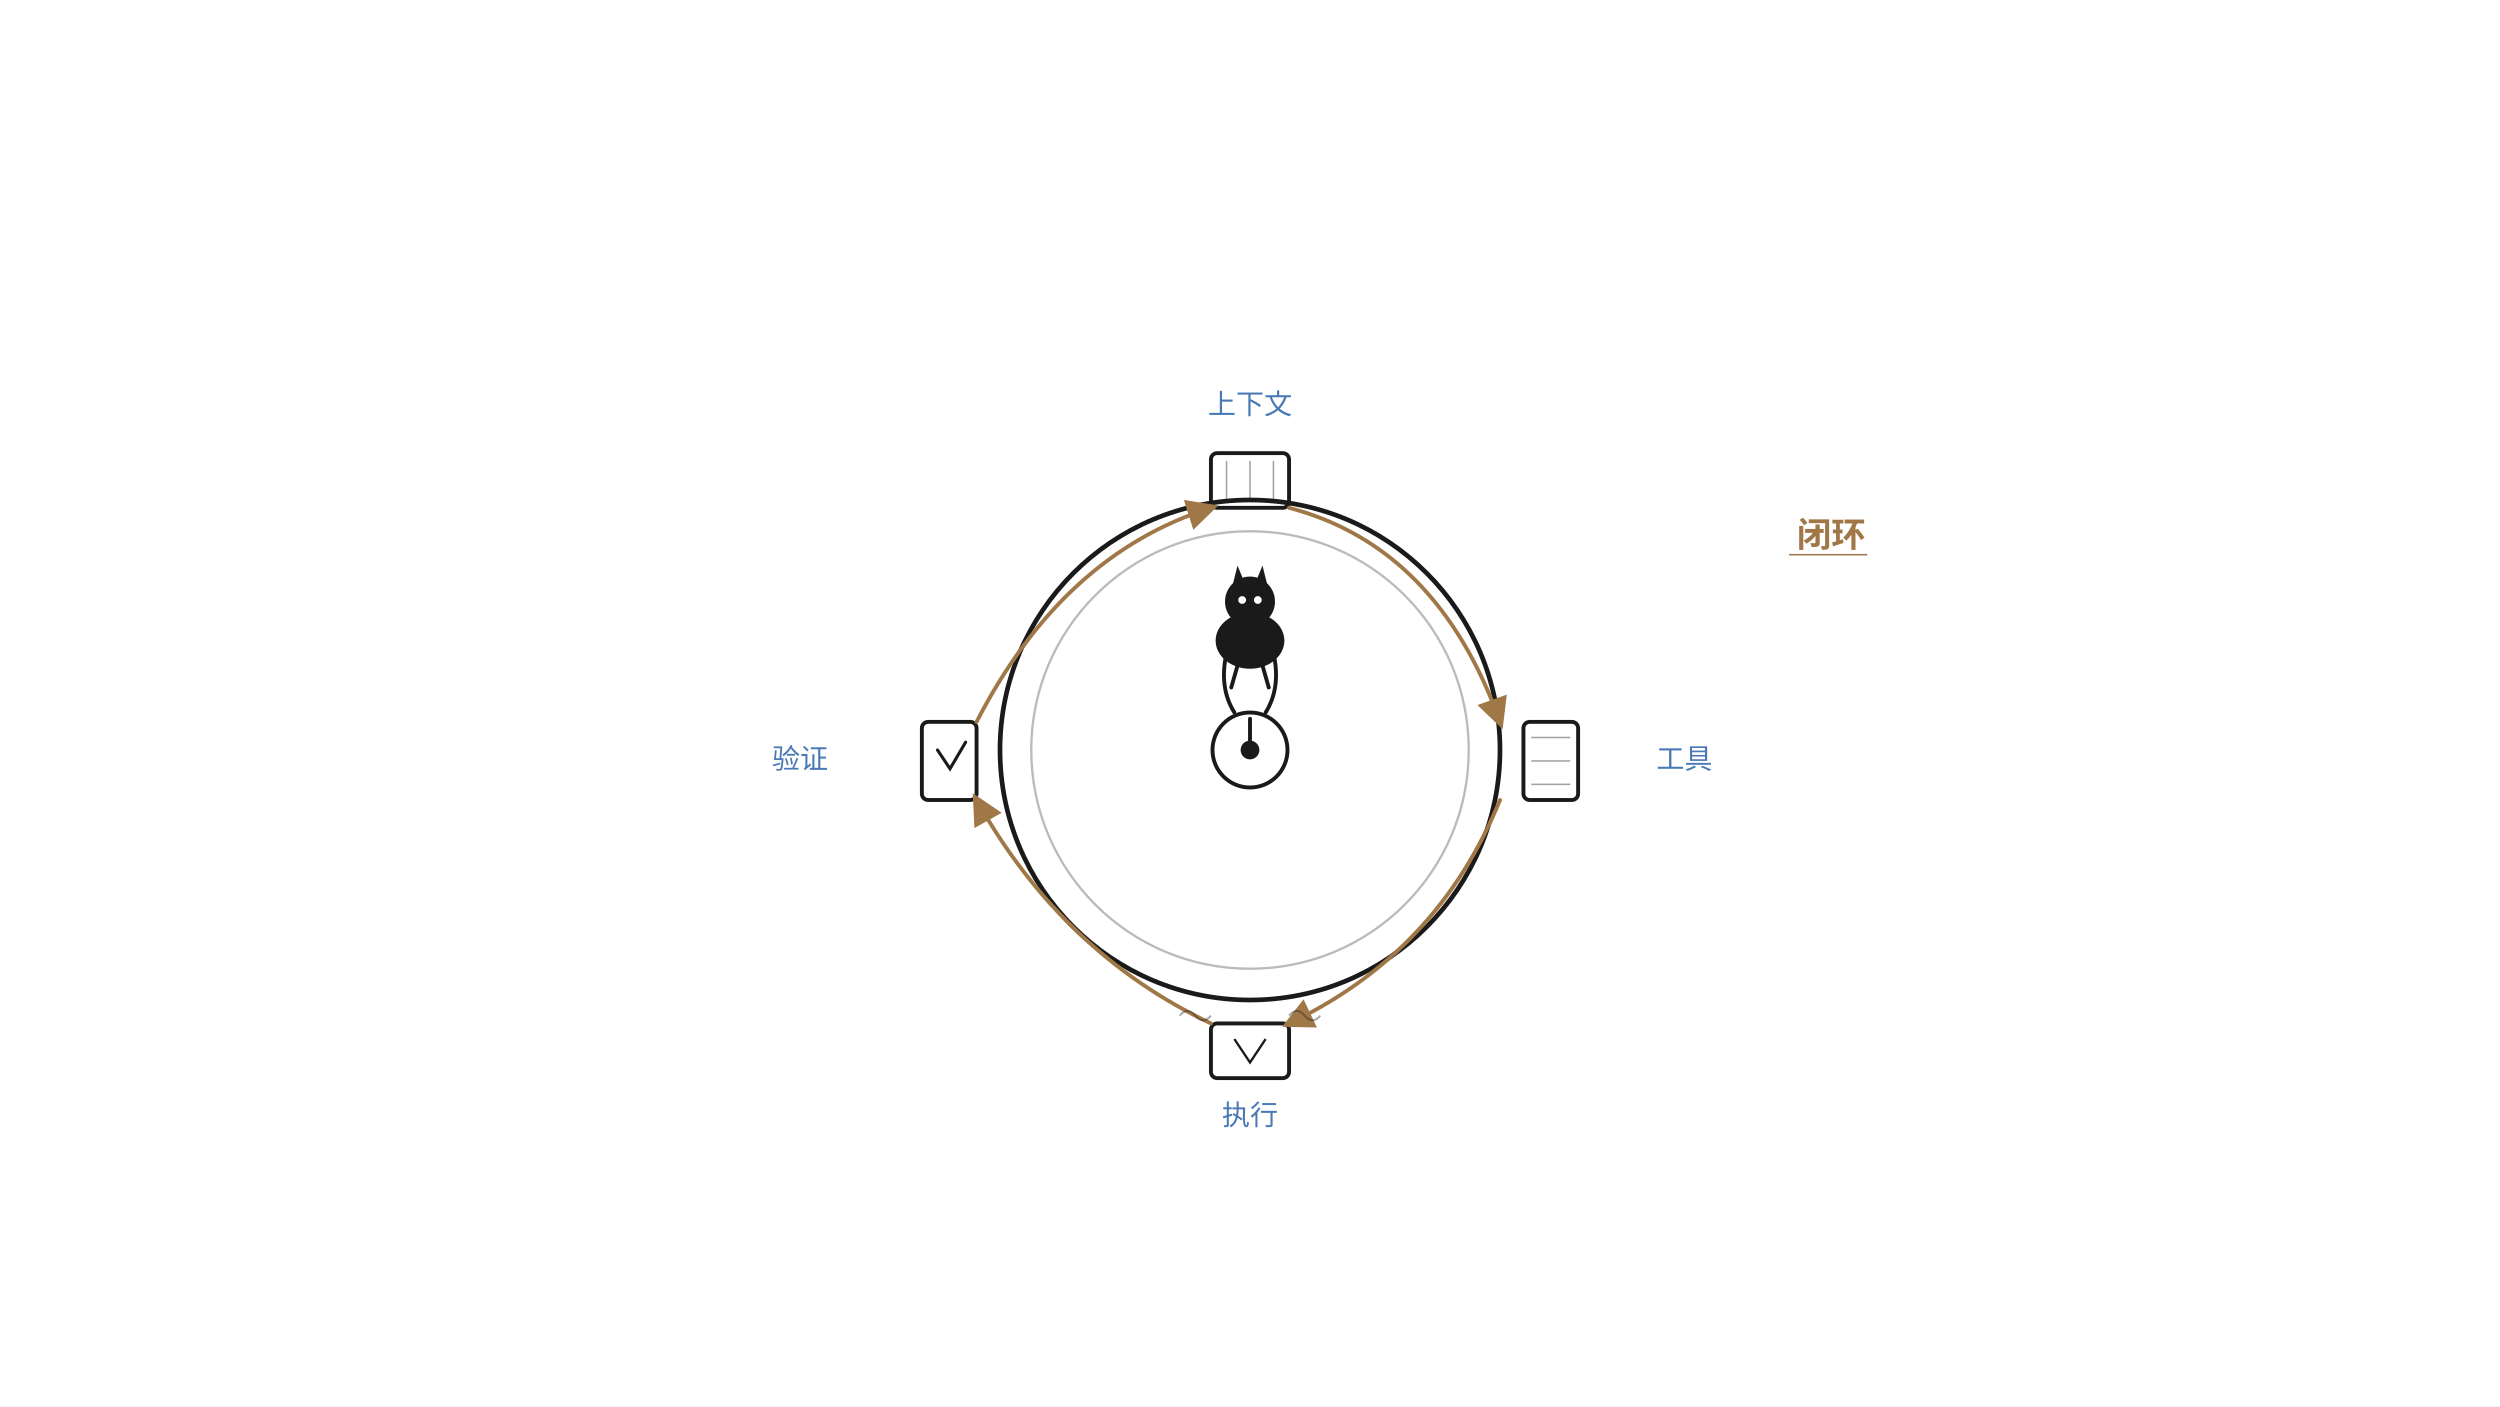
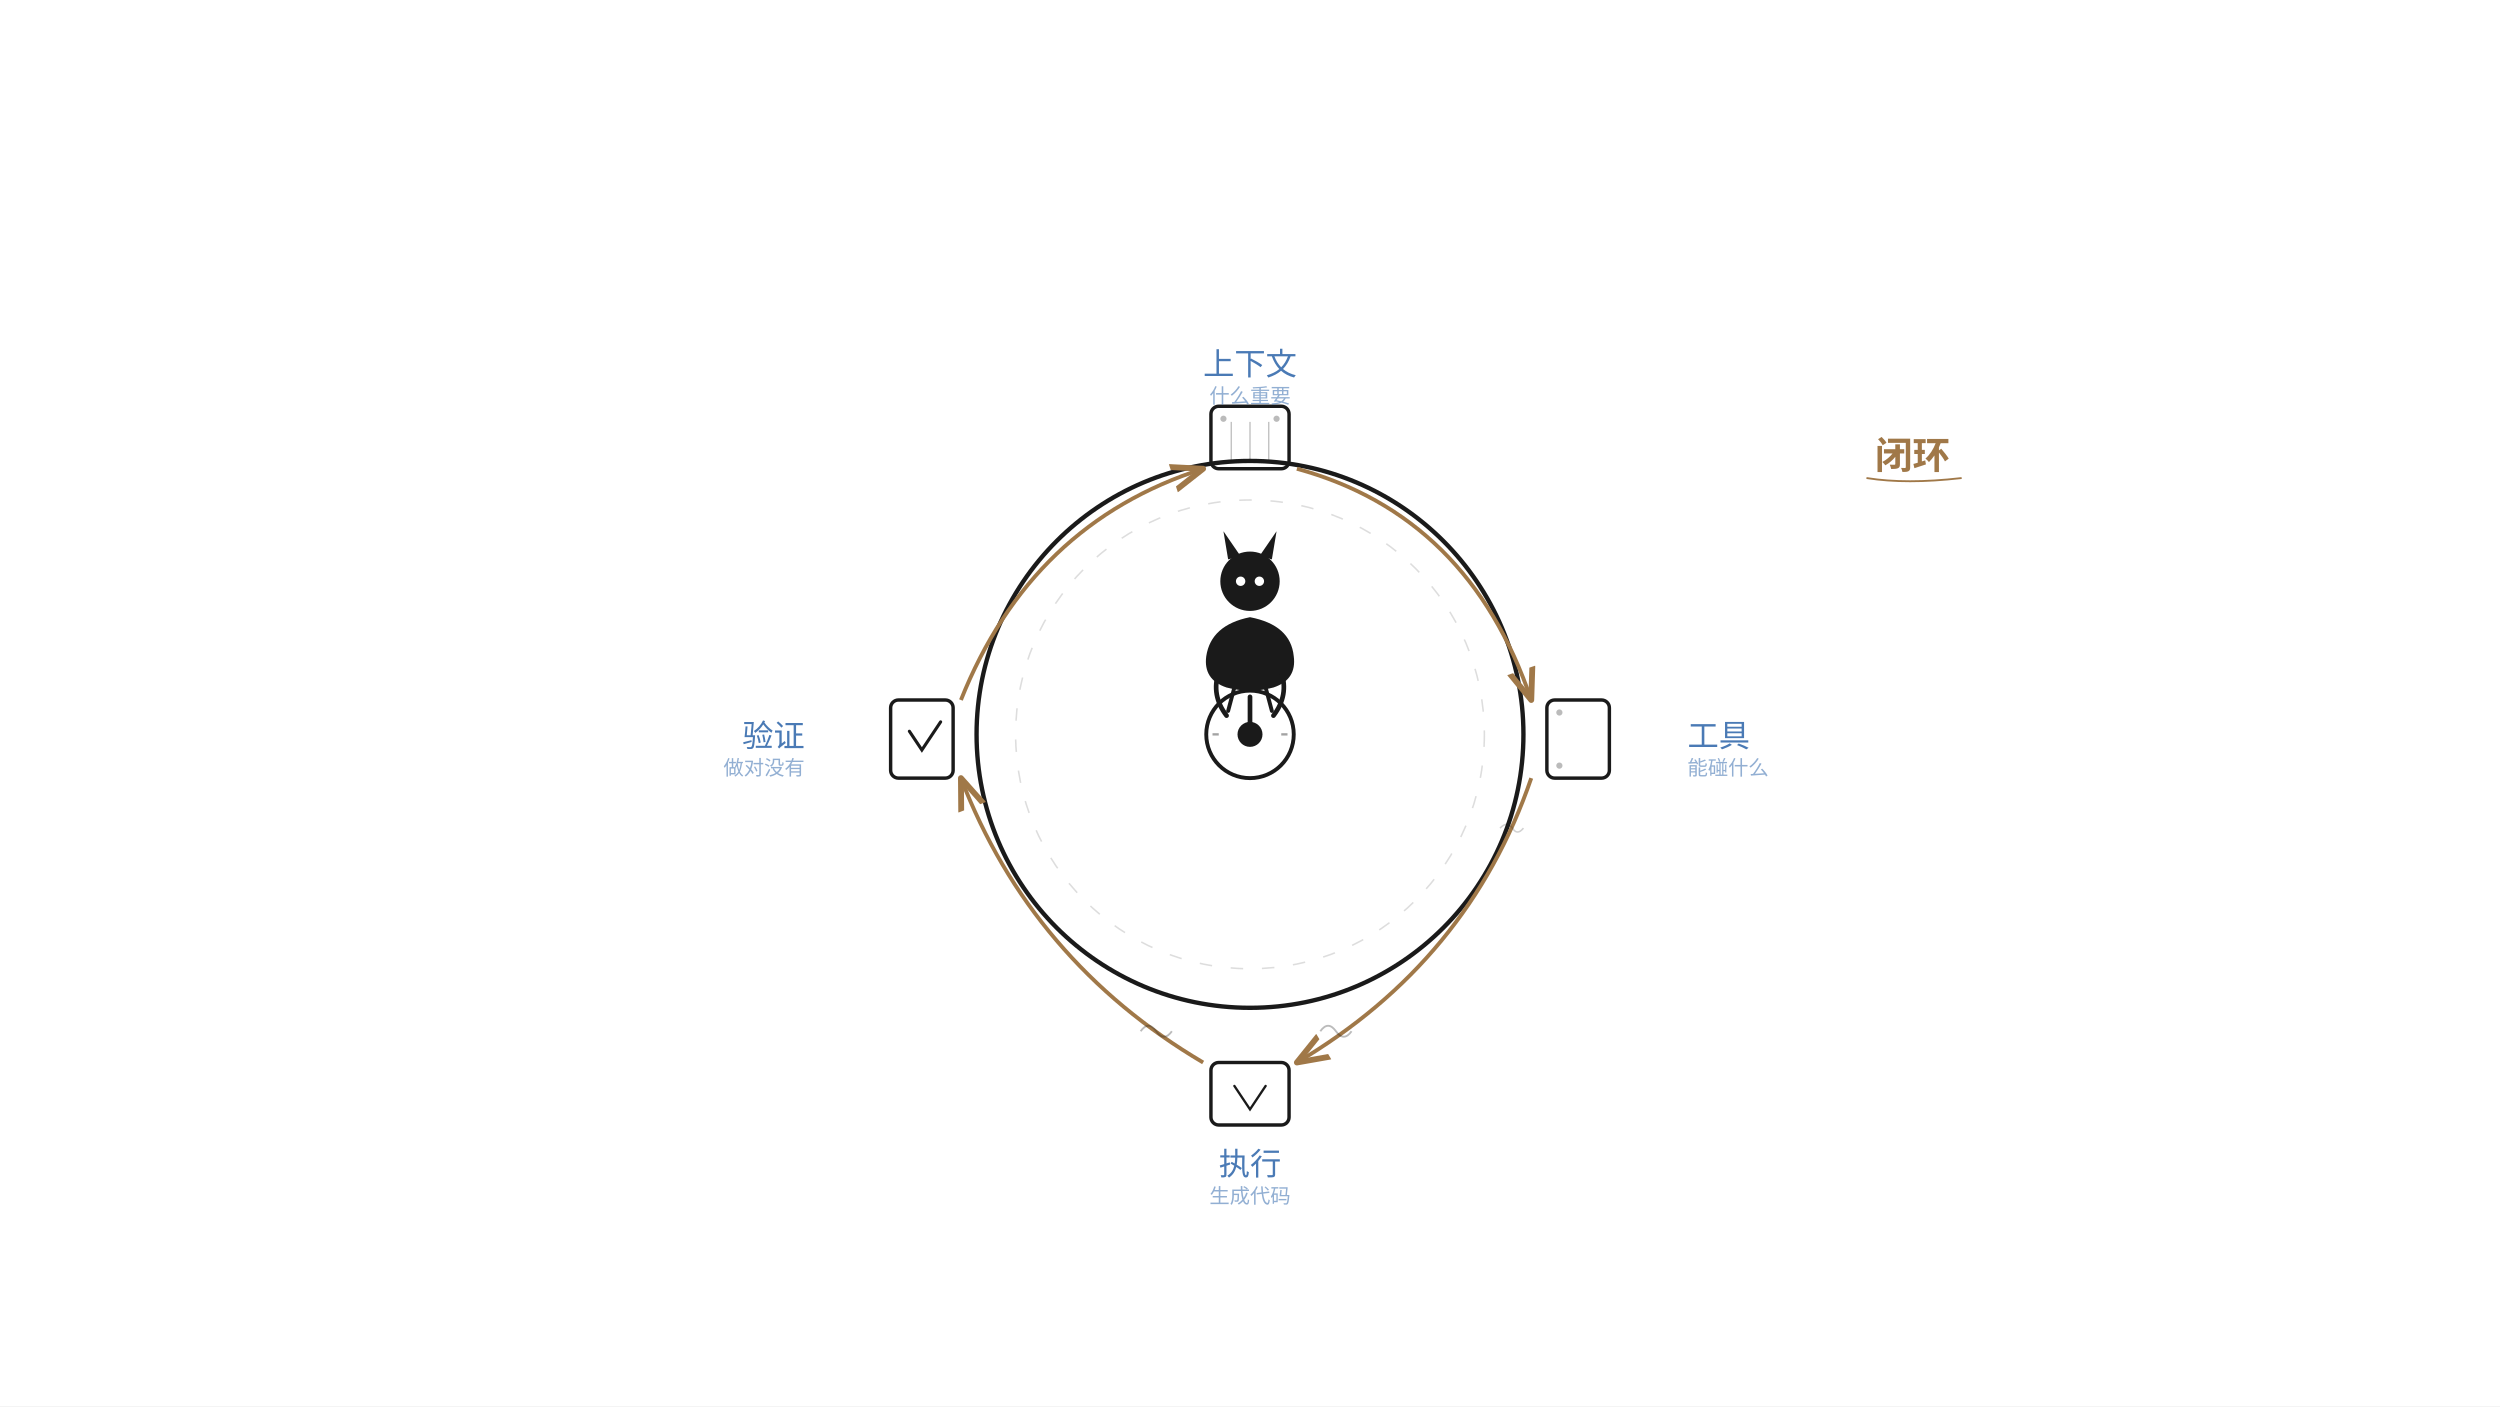
<svg xmlns="http://www.w3.org/2000/svg" viewBox="0 0 1600 900" width="1600" height="900">
  <rect width="1600" height="900" fill="#ffffff" />
-   <circle cx="800" cy="480" r="160" fill="none" stroke="#1a1a1a" stroke-width="3" stroke-dasharray="none" />
-   <circle cx="800" cy="480" r="140" fill="none" stroke="#1a1a1a" stroke-width="1.5" opacity="0.3" />
-   <rect x="775" y="290" width="50" height="35" rx="4" fill="none" stroke="#1a1a1a" stroke-width="2.5" />
-   <line x1="785" y1="295" x2="785" y2="320" stroke="#1a1a1a" stroke-width="1" opacity="0.4" />
-   <line x1="800" y1="295" x2="800" y2="320" stroke="#1a1a1a" stroke-width="1" opacity="0.4" />
-   <line x1="815" y1="295" x2="815" y2="320" stroke="#1a1a1a" stroke-width="1" opacity="0.4" />
-   <rect x="975" y="462" width="35" height="50" rx="4" fill="none" stroke="#1a1a1a" stroke-width="2.5" />
-   <line x1="980" y1="472" x2="1005" y2="472" stroke="#1a1a1a" stroke-width="1" opacity="0.4" />
-   <line x1="980" y1="487" x2="1005" y2="487" stroke="#1a1a1a" stroke-width="1" opacity="0.4" />
-   <line x1="980" y1="502" x2="1005" y2="502" stroke="#1a1a1a" stroke-width="1" opacity="0.4" />
-   <rect x="775" y="655" width="50" height="35" rx="4" fill="none" stroke="#1a1a1a" stroke-width="2.5" />
-   <path d="M 790 665 L 800 680 L 810 665" stroke="#1a1a1a" stroke-width="1.5" fill="none" />
-   <rect x="590" y="462" width="35" height="50" rx="4" fill="none" stroke="#1a1a1a" stroke-width="2.5" />
-   <path d="M 600 480 L 608 492 L 618 475" stroke="#1a1a1a" stroke-width="2" fill="none" stroke-linecap="round" />
-   <path d="M 825 325 Q 920 350 960 462" stroke="#A07848" stroke-width="2.5" fill="none" stroke-linecap="round" marker-end="url(#arrowGold)" />
-   <path d="M 960 512 Q 920 610 825 655" stroke="#A07848" stroke-width="2.5" fill="none" stroke-linecap="round" marker-end="url(#arrowGold)" />
-   <path d="M 775 655 Q 680 610 625 512" stroke="#A07848" stroke-width="2.5" fill="none" stroke-linecap="round" marker-end="url(#arrowGold)" />
-   <path d="M 625 462 Q 680 355 775 325" stroke="#A07848" stroke-width="2.5" fill="none" stroke-linecap="round" marker-end="url(#arrowGold)" />
  <defs>
-     <marker id="arrowGold" markerWidth="8" markerHeight="8" refX="6" refY="4" orient="auto">
-       <path d="M 0 0 L 8 4 L 0 8 Z" fill="#A07848" />
+     <marker id="arrowGold" markerWidth="10" markerHeight="8" refX="8" refY="4" orient="auto">
+       <path d="M 0 1 L 8 4 L 0 7" fill="none" stroke="#A07848" stroke-width="1.5" stroke-linecap="round" stroke-linejoin="round" />
    </marker>
  </defs>
-   <circle cx="800" cy="480" r="24" fill="none" stroke="#1a1a1a" stroke-width="2.5" />
-   <circle cx="800" cy="480" r="6" fill="#1a1a1a" />
-   <line x1="800" y1="480" x2="800" y2="460" stroke="#1a1a1a" stroke-width="2.5" stroke-linecap="round" />
-   <ellipse cx="800" cy="410" rx="22" ry="18" fill="#1a1a1a" />
-   <circle cx="800" cy="385" r="16" fill="#1a1a1a" />
-   <polygon points="789,374 792,362 797,374" fill="#1a1a1a" />
-   <polygon points="811,374 808,362 803,374" fill="#1a1a1a" />
-   <circle cx="795" cy="384" r="2.5" fill="#ffffff" />
-   <circle cx="805" cy="384" r="2.5" fill="#ffffff" />
-   <path d="M 785 418 Q 780 440 790 456" stroke="#1a1a1a" stroke-width="2.5" fill="none" stroke-linecap="round" />
-   <path d="M 815 418 Q 820 440 810 456" stroke="#1a1a1a" stroke-width="2.5" fill="none" stroke-linecap="round" />
-   <line x1="792" y1="426" x2="788" y2="440" stroke="#1a1a1a" stroke-width="2.5" stroke-linecap="round" />
-   <line x1="808" y1="426" x2="812" y2="440" stroke="#1a1a1a" stroke-width="2.5" stroke-linecap="round" />
-   <path d="M 755 650 Q 760 644 765 650 Q 770 656 775 650" stroke="#1a1a1a" stroke-width="1.2" fill="none" opacity="0.4" />
-   <path d="M 825 650 Q 830 644 835 650 Q 840 656 845 650" stroke="#1a1a1a" stroke-width="1.2" fill="none" opacity="0.4" />
-   <text x="800" y="265" text-anchor="middle" font-family="PingFang SC, STKaiti, serif" font-size="18" fill="#4a7ab5">上下文</text>
-   <text x="1060" y="492" font-family="PingFang SC, STKaiti, serif" font-size="18" fill="#4a7ab5">工具</text>
-   <text x="800" y="720" text-anchor="middle" font-family="PingFang SC, STKaiti, serif" font-size="18" fill="#4a7ab5">执行</text>
-   <text x="530" y="492" text-anchor="end" font-family="PingFang SC, STKaiti, serif" font-size="18" fill="#4a7ab5">验证</text>
-   <text x="1150" y="350" font-family="PingFang SC, STKaiti, serif" font-size="22" fill="#A07848" font-weight="600">闭环</text>
-   <path d="M 1145 355 L 1195 355" stroke="#A07848" stroke-width="1" fill="none" />
+   <circle cx="800" cy="470" r="175" fill="none" stroke="#1a1a1a" stroke-width="2.8" />
+   <circle cx="800" cy="470" r="150" fill="none" stroke="#1a1a1a" stroke-width="1" opacity="0.15" stroke-dasharray="8 12" />
+   <rect x="775" y="260" width="50" height="40" rx="5" fill="none" stroke="#1a1a1a" stroke-width="2.2" />
+   <circle cx="783" cy="268" r="2" fill="#1a1a1a" opacity="0.3" />
+   <circle cx="817" cy="268" r="2" fill="#1a1a1a" opacity="0.3" />
+   <line x1="788" y1="270" x2="788" y2="295" stroke="#1a1a1a" stroke-width="0.8" opacity="0.3" />
+   <line x1="800" y1="270" x2="800" y2="295" stroke="#1a1a1a" stroke-width="0.8" opacity="0.3" />
+   <line x1="812" y1="270" x2="812" y2="295" stroke="#1a1a1a" stroke-width="0.8" opacity="0.3" />
+   <rect x="990" y="448" width="40" height="50" rx="5" fill="none" stroke="#1a1a1a" stroke-width="2.2" />
+   <circle cx="998" cy="456" r="2" fill="#1a1a1a" opacity="0.3" />
+   <circle cx="998" cy="490" r="2" fill="#1a1a1a" opacity="0.3" />
+   <rect x="775" y="680" width="50" height="40" rx="5" fill="none" stroke="#1a1a1a" stroke-width="2.2" />
+   <path d="M 790 695 L 800 710 L 810 695" stroke="#1a1a1a" stroke-width="1.5" fill="none" stroke-linecap="round" />
+   <rect x="570" y="448" width="40" height="50" rx="5" fill="none" stroke="#1a1a1a" stroke-width="2.2" />
+   <path d="M 582 468 L 590 480 L 602 462" stroke="#1a1a1a" stroke-width="2" fill="none" stroke-linecap="round" />
+   <path d="M 830 300 Q 940 330 980 448" stroke="#A07848" stroke-width="2.5" fill="none" marker-end="url(#arrowGold)" />
+   <path d="M 980 498 Q 940 615 830 680" stroke="#A07848" stroke-width="2.5" fill="none" marker-end="url(#arrowGold)" />
+   <path d="M 770 680 Q 660 615 615 498" stroke="#A07848" stroke-width="2.5" fill="none" marker-end="url(#arrowGold)" />
+   <path d="M 615 448 Q 660 335 770 300" stroke="#A07848" stroke-width="2.5" fill="none" marker-end="url(#arrowGold)" />
+   <circle cx="800" cy="470" r="28" fill="none" stroke="#1a1a1a" stroke-width="2.5" />
+   <circle cx="800" cy="470" r="8" fill="#1a1a1a" />
+   <line x1="800" y1="470" x2="800" y2="446" stroke="#1a1a1a" stroke-width="3" stroke-linecap="round" />
+   <line x1="776" y1="470" x2="780" y2="470" stroke="#1a1a1a" stroke-width="1.5" opacity="0.4" />
+   <line x1="824" y1="470" x2="820" y2="470" stroke="#1a1a1a" stroke-width="1.5" opacity="0.4" />
+   <path d="M 800 395 Q 775 400 772 420 Q 770 435 785 440 Q 800 444 815 440 Q 830 435 828 420 Q 826 400 800 395 Z" fill="#1a1a1a" />
+   <circle cx="800" cy="372" r="19" fill="#1a1a1a" />
+   <path d="M 786 358 L 783 340 L 794 356" fill="#1a1a1a" />
+   <path d="M 814 358 L 817 340 L 806 356" fill="#1a1a1a" />
+   <circle cx="794" cy="372" r="3" fill="#ffffff" />
+   <circle cx="806" cy="372" r="3" fill="#ffffff" />
+   <path d="M 780 430 Q 775 445 785 458" stroke="#1a1a1a" stroke-width="3" fill="none" stroke-linecap="round" />
+   <path d="M 820 430 Q 825 445 815 458" stroke="#1a1a1a" stroke-width="3" fill="none" stroke-linecap="round" />
+   <line x1="790" y1="440" x2="786" y2="455" stroke="#1a1a1a" stroke-width="2.5" stroke-linecap="round" />
+   <line x1="810" y1="440" x2="814" y2="455" stroke="#1a1a1a" stroke-width="2.5" stroke-linecap="round" />
+   <path d="M 730 660 Q 735 653 740 660 Q 745 667 750 660" stroke="#1a1a1a" stroke-width="1.2" fill="none" opacity="0.3" />
+   <path d="M 845 660 Q 850 653 855 660 Q 860 667 865 660" stroke="#1a1a1a" stroke-width="1.2" fill="none" opacity="0.3" />
+   <path d="M 960 530 Q 965 525 968 530 Q 971 535 975 530" stroke="#1a1a1a" stroke-width="1" fill="none" opacity="0.2" />
+   <text x="800" y="240" text-anchor="middle" font-family="'PingFang SC', 'STKaiti', serif" font-size="20" fill="#4a7ab5">上下文</text>
+   <text x="800" y="258" text-anchor="middle" font-family="'PingFang SC', 'STKaiti', serif" font-size="13" fill="#4a7ab5" opacity="0.6">什么重要</text>
+   <text x="1080" y="478" font-family="'PingFang SC', 'STKaiti', serif" font-size="20" fill="#4a7ab5">工具</text>
+   <text x="1080" y="496" font-family="'PingFang SC', 'STKaiti', serif" font-size="13" fill="#4a7ab5" opacity="0.6">能碰什么</text>
+   <text x="800" y="752" text-anchor="middle" font-family="'PingFang SC', 'STKaiti', serif" font-size="20" fill="#4a7ab5">执行</text>
+   <text x="800" y="770" text-anchor="middle" font-family="'PingFang SC', 'STKaiti', serif" font-size="13" fill="#4a7ab5" opacity="0.6">生成代码</text>
+   <text x="515" y="478" text-anchor="end" font-family="'PingFang SC', 'STKaiti', serif" font-size="20" fill="#4a7ab5">验证</text>
+   <text x="515" y="496" text-anchor="end" font-family="'PingFang SC', 'STKaiti', serif" font-size="13" fill="#4a7ab5" opacity="0.6">做对没有</text>
+   <text x="1200" y="300" font-family="'PingFang SC', 'STKaiti', serif" font-size="24" fill="#A07848" font-weight="600">闭环</text>
+   <path d="M 1195 306 Q 1220 310 1255 306" stroke="#A07848" stroke-width="1.2" fill="none" stroke-linecap="round" />
</svg>
